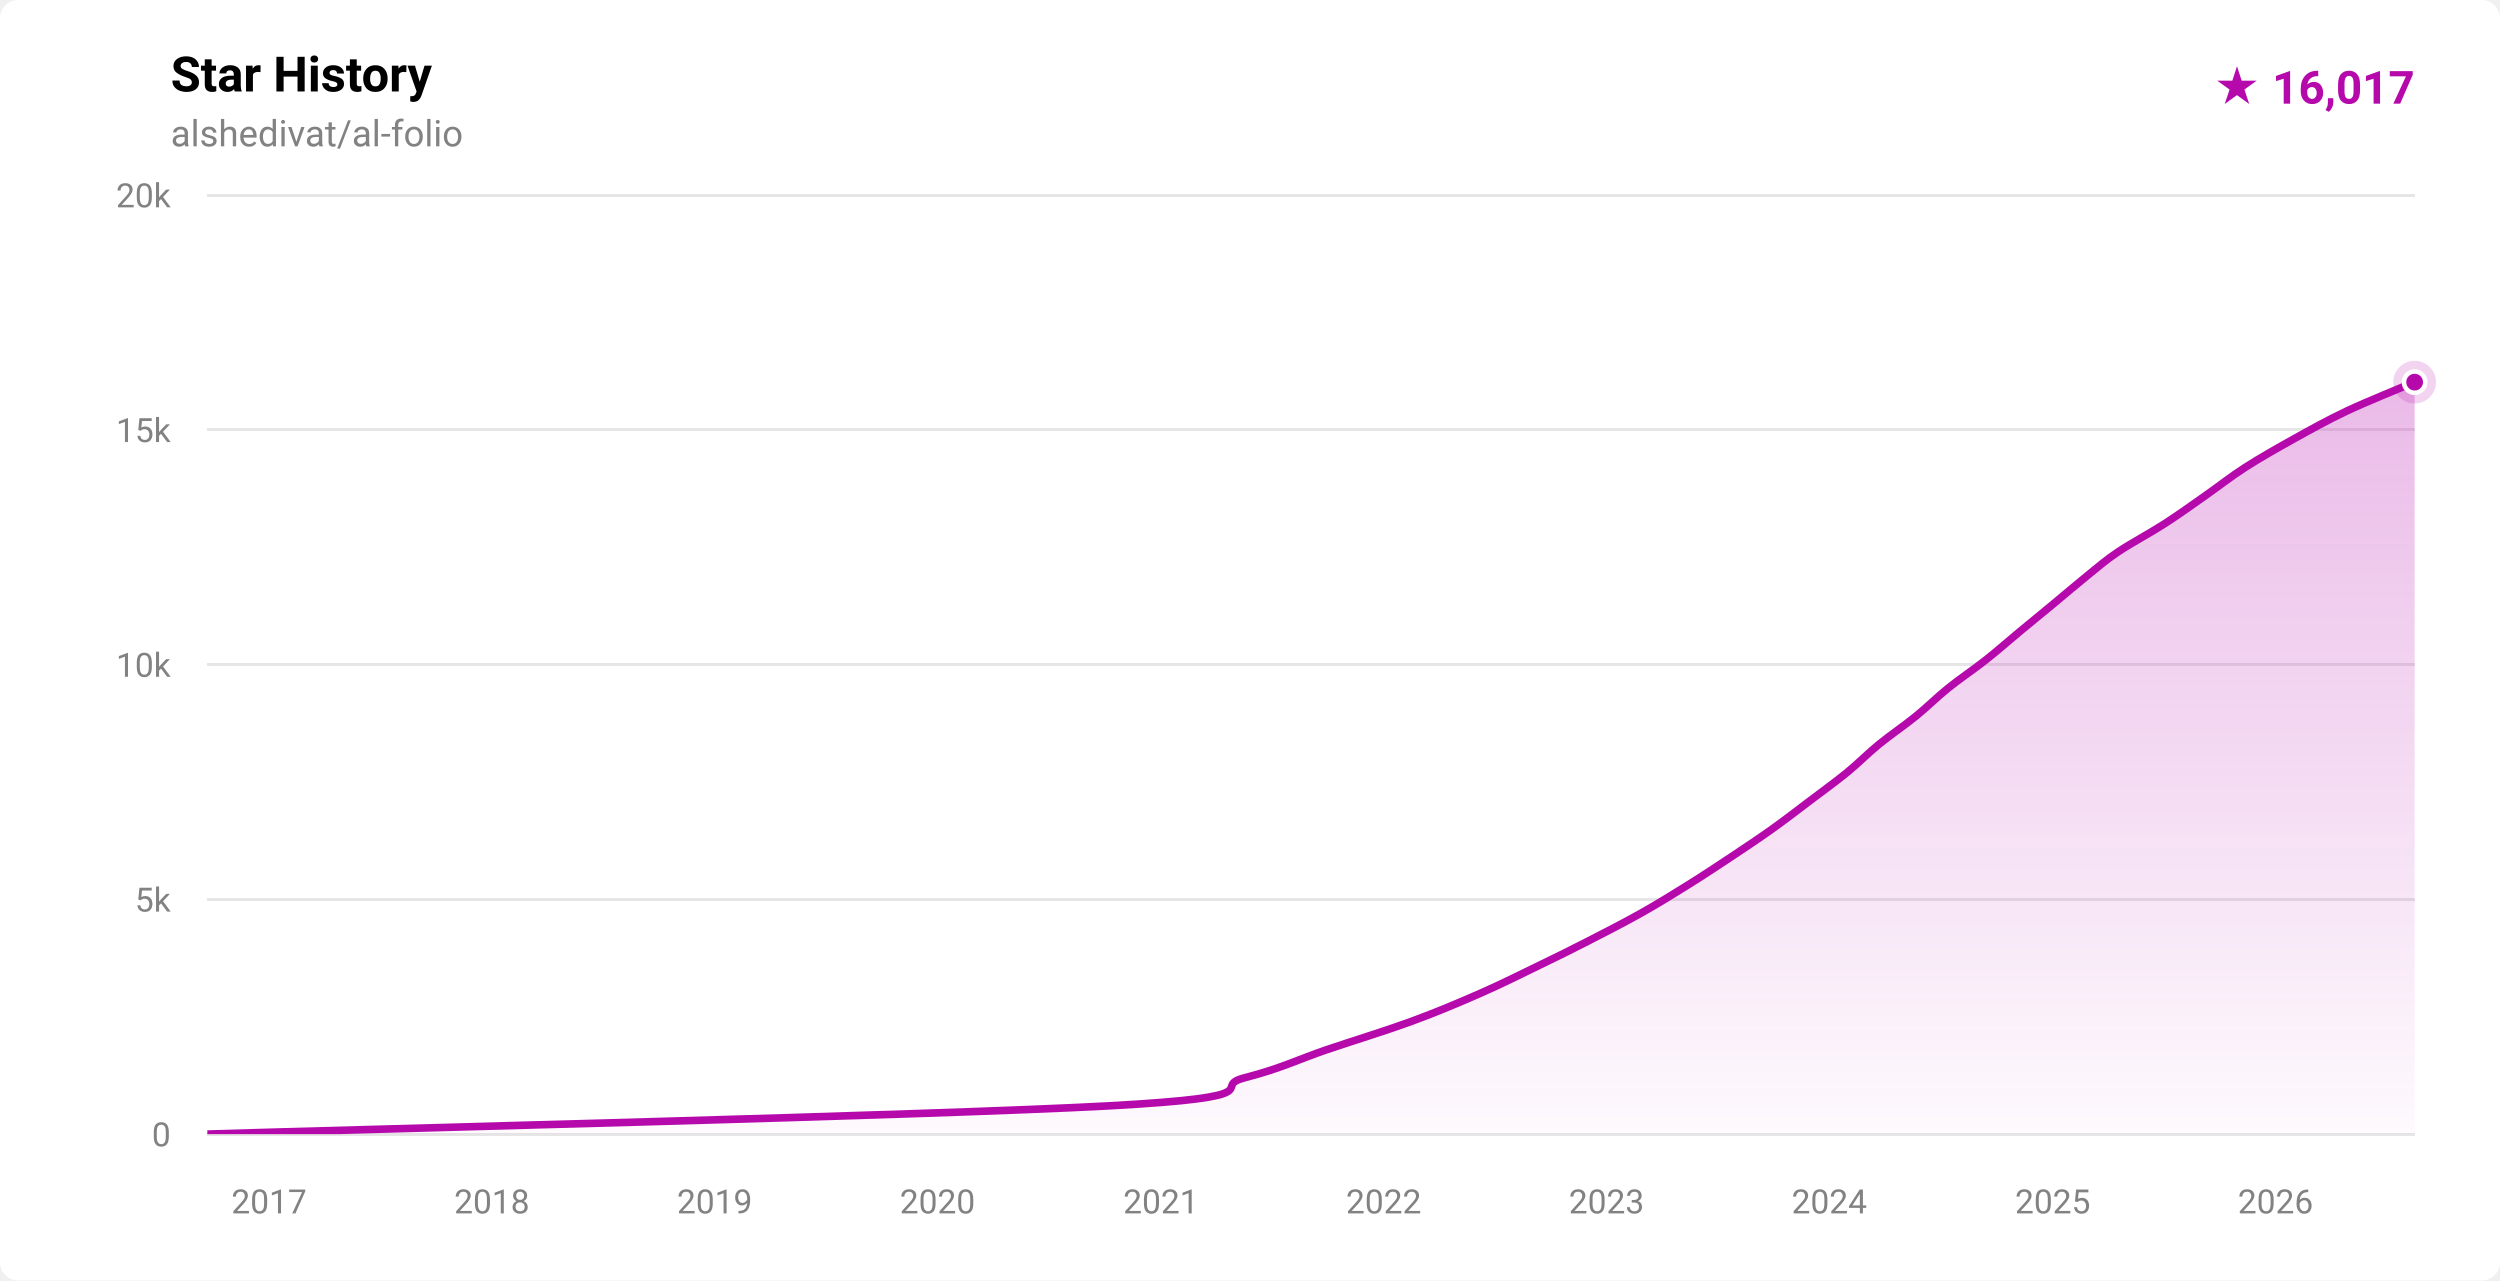
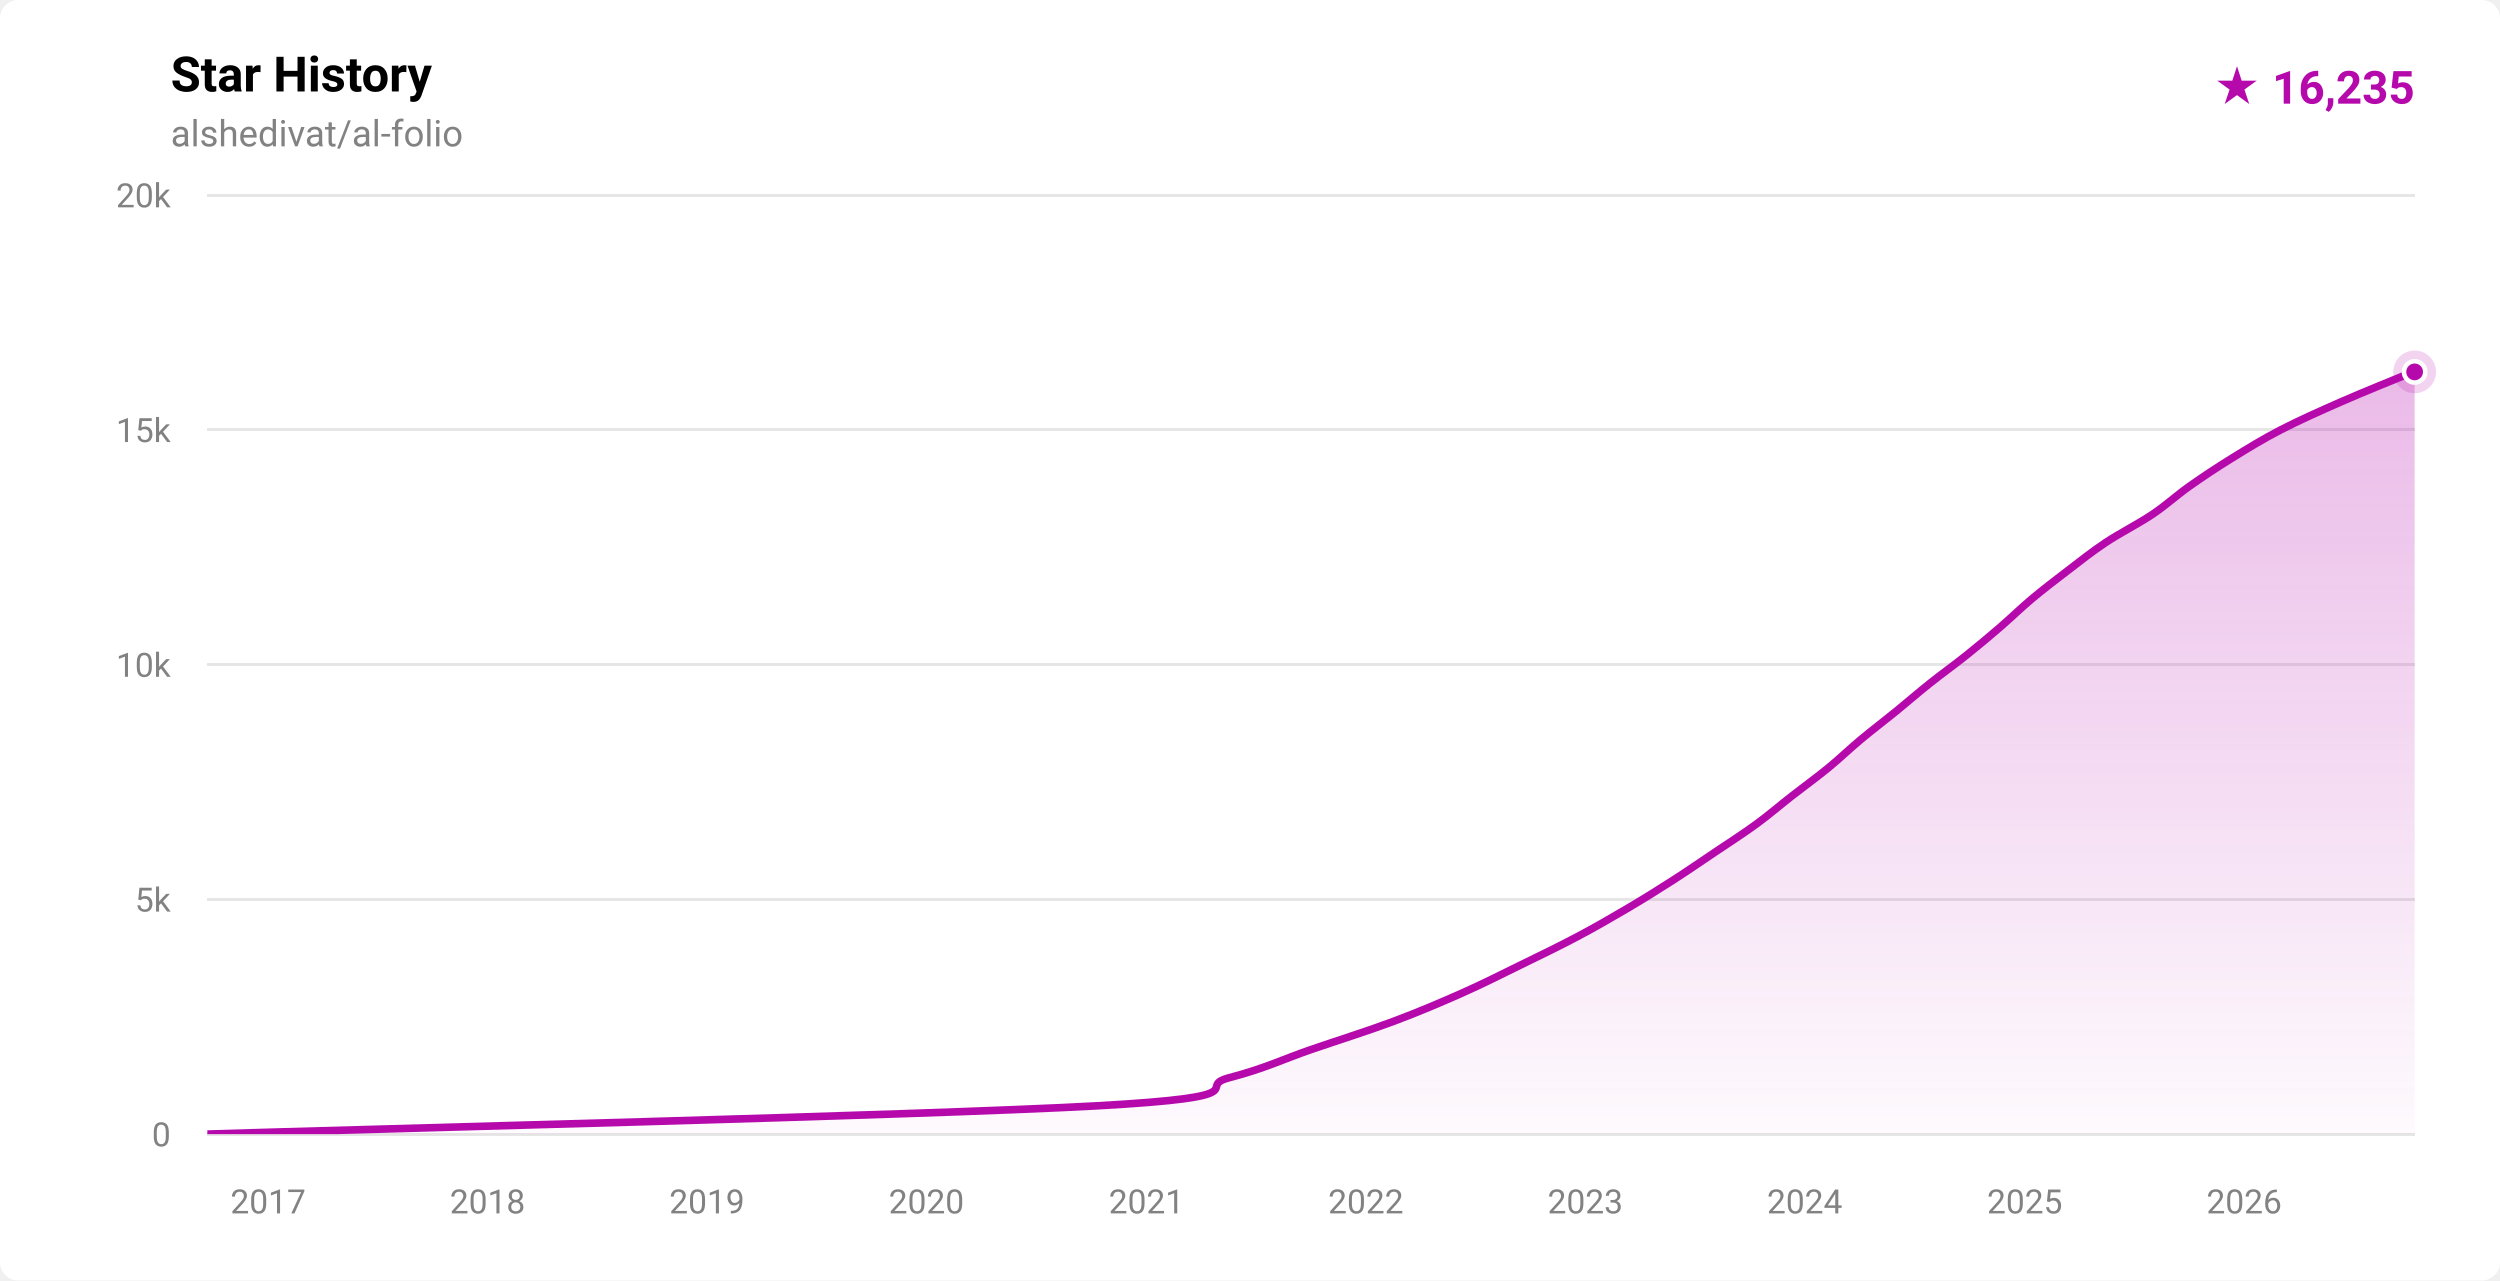
- <svg xmlns="http://www.w3.org/2000/svg" width="820" height="420" viewBox="0 0 820 420" role="img" aria-label="Star history for alshedivat/al-folio: 16017 stars">
+ <svg xmlns="http://www.w3.org/2000/svg" width="820" height="420" viewBox="0 0 820 420" role="img" aria-label="Star history for alshedivat/al-folio: 16235 stars">
  <defs>
    <linearGradient id="fill-light" x1="0" y1="0" x2="0" y2="1">
      <stop offset="0%" stop-color="rgba(181,9,172,0.28)" />
      <stop offset="100%" stop-color="rgba(181,9,172,0.02)" />
    </linearGradient>
    <clipPath id="plot-light">
      <rect x="68" y="64" width="724" height="308" />
    </clipPath>
  </defs>
  <style>
    .ttl { font: 600 16px -apple-system,BlinkMacSystemFont,'Segoe UI',Roboto,'Helvetica Neue',Arial,sans-serif; fill: #000000; }
    .sub { font: 400 12px -apple-system,BlinkMacSystemFont,'Segoe UI',Roboto,'Helvetica Neue',Arial,sans-serif; fill: #828282; }
    .ax  { font: 400 11px -apple-system,BlinkMacSystemFont,'Segoe UI',Roboto,'Helvetica Neue',Arial,sans-serif; fill: #828282; }
    .tot { font: 700 15px -apple-system,BlinkMacSystemFont,'Segoe UI',Roboto,'Helvetica Neue',Arial,sans-serif; fill: #b509ac; }
  </style>
  <rect width="820" height="420" fill="#ffffff" rx="6" />
  <text x="56" y="30" class="ttl">Star History</text>
  <text x="56" y="48" class="sub">alshedivat/al-folio</text>
-   <text x="792" y="34" text-anchor="end" class="tot">★ 16,017</text>
+   <text x="792" y="34" text-anchor="end" class="tot">★ 16,235</text>
  <g stroke="rgba(0,0,0,0.10)" stroke-width="1" shape-rendering="crispEdges">
    <line x1="68" y1="372.00" x2="792" y2="372.00" />
    <line x1="68" y1="295.00" x2="792" y2="295.00" />
    <line x1="68" y1="218.00" x2="792" y2="218.00" />
    <line x1="68" y1="141.00" x2="792" y2="141.00" />
    <line x1="68" y1="64.00" x2="792" y2="64.00" />
  </g>
  <g>
    <text x="56" y="376.00" text-anchor="end" class="ax">0</text>
    <text x="56" y="299.00" text-anchor="end" class="ax">5k</text>
    <text x="56" y="222.00" text-anchor="end" class="ax">10k</text>
    <text x="56" y="145.00" text-anchor="end" class="ax">15k</text>
    <text x="56" y="68.00" text-anchor="end" class="ax">20k</text>
  </g>
  <g>
-     <text x="88.25" y="398" text-anchor="middle" class="ax">2017</text>
-     <text x="161.33" y="398" text-anchor="middle" class="ax">2018</text>
-     <text x="234.41" y="398" text-anchor="middle" class="ax">2019</text>
-     <text x="307.49" y="398" text-anchor="middle" class="ax">2020</text>
-     <text x="380.77" y="398" text-anchor="middle" class="ax">2021</text>
-     <text x="453.85" y="398" text-anchor="middle" class="ax">2022</text>
-     <text x="526.93" y="398" text-anchor="middle" class="ax">2023</text>
-     <text x="600.01" y="398" text-anchor="middle" class="ax">2024</text>
-     <text x="673.29" y="398" text-anchor="middle" class="ax">2025</text>
-     <text x="746.37" y="398" text-anchor="middle" class="ax">2026</text>
+     <text x="87.94" y="398" text-anchor="middle" class="ax">2017</text>
+     <text x="159.91" y="398" text-anchor="middle" class="ax">2018</text>
+     <text x="231.88" y="398" text-anchor="middle" class="ax">2019</text>
+     <text x="303.86" y="398" text-anchor="middle" class="ax">2020</text>
+     <text x="376.03" y="398" text-anchor="middle" class="ax">2021</text>
+     <text x="448.00" y="398" text-anchor="middle" class="ax">2022</text>
+     <text x="519.97" y="398" text-anchor="middle" class="ax">2023</text>
+     <text x="591.94" y="398" text-anchor="middle" class="ax">2024</text>
+     <text x="664.11" y="398" text-anchor="middle" class="ax">2025</text>
+     <text x="736.08" y="398" text-anchor="middle" class="ax">2026</text>
  </g>
  <g clip-path="url(#plot-light)">
-     <path d="M 68.00,371.98 C 117.22,370.44 306.63,365.82 363.34,362.74 C 420.06,359.66 396.28,356.58 408.27,353.50 C 420.26,350.42 426.17,347.34 435.28,344.26 C 444.38,341.18 454.53,338.10 462.92,335.02 C 471.31,331.94 478.58,328.86 485.60,325.78 C 492.62,322.70 499.23,319.37 505.06,316.54 C 510.89,313.72 515.08,311.67 520.58,308.84 C 526.09,306.02 532.62,302.68 538.10,299.60 C 543.59,296.52 548.56,293.44 553.50,290.36 C 558.44,287.28 563.09,284.20 567.73,281.12 C 572.37,278.04 577.00,274.96 581.32,271.88 C 585.64,268.80 589.59,265.72 593.67,262.64 C 597.74,259.56 602.02,256.48 605.79,253.40 C 609.56,250.32 612.51,247.24 616.27,244.16 C 620.04,241.08 624.61,238.00 628.40,234.92 C 632.19,231.84 635.20,228.76 639.03,225.68 C 642.85,222.60 647.46,219.52 651.36,216.44 C 655.26,213.36 658.72,210.28 662.43,207.20 C 666.15,204.12 669.93,201.04 673.65,197.96 C 677.37,194.88 681.24,191.55 684.75,188.72 C 688.26,185.90 690.51,183.85 694.72,181.02 C 698.93,178.20 705.21,174.86 709.99,171.78 C 714.77,168.70 719.00,165.62 723.40,162.54 C 727.81,159.46 731.64,156.38 736.44,153.30 C 741.24,150.22 746.66,147.14 752.20,144.06 C 757.75,140.98 763.21,137.90 769.73,134.82 C 776.25,131.74 787.62,127.17 791.34,125.58 C 795.05,124.00 791.89,125.38 792.00,125.34 L 792.00,372.00 L 68.00,372.00 Z" fill="url(#fill-light)" />
-     <path d="M 68.00,371.98 C 117.22,370.44 306.63,365.82 363.34,362.74 C 420.06,359.66 396.28,356.58 408.27,353.50 C 420.26,350.42 426.17,347.34 435.28,344.26 C 444.38,341.18 454.53,338.10 462.92,335.02 C 471.31,331.94 478.58,328.86 485.60,325.78 C 492.62,322.70 499.23,319.37 505.06,316.54 C 510.89,313.72 515.08,311.67 520.58,308.84 C 526.09,306.02 532.62,302.68 538.10,299.60 C 543.59,296.52 548.56,293.44 553.50,290.36 C 558.44,287.28 563.09,284.20 567.73,281.12 C 572.37,278.04 577.00,274.96 581.32,271.88 C 585.64,268.80 589.59,265.72 593.67,262.64 C 597.74,259.56 602.02,256.48 605.79,253.40 C 609.56,250.32 612.51,247.24 616.27,244.16 C 620.04,241.08 624.61,238.00 628.40,234.92 C 632.19,231.84 635.20,228.76 639.03,225.68 C 642.85,222.60 647.46,219.52 651.36,216.44 C 655.26,213.36 658.72,210.28 662.43,207.20 C 666.15,204.12 669.93,201.04 673.65,197.96 C 677.37,194.88 681.24,191.55 684.75,188.72 C 688.26,185.90 690.51,183.85 694.72,181.02 C 698.93,178.20 705.21,174.86 709.99,171.78 C 714.77,168.70 719.00,165.62 723.40,162.54 C 727.81,159.46 731.64,156.38 736.44,153.30 C 741.24,150.22 746.66,147.14 752.20,144.06 C 757.75,140.98 763.21,137.90 769.73,134.82 C 776.25,131.74 787.62,127.17 791.34,125.58 C 795.05,124.00 791.89,125.38 792.00,125.34" fill="none" stroke="#b509ac" stroke-width="2.5" stroke-linecap="round" stroke-linejoin="round" />
+     <path d="M 68.00,371.98 C 116.55,370.44 303.43,365.82 359.30,362.74 C 415.16,359.66 391.39,356.58 403.17,353.50 C 414.96,350.42 421.04,347.34 430.01,344.26 C 438.99,341.18 448.79,338.10 457.02,335.02 C 465.26,331.94 472.48,328.86 479.43,325.78 C 486.38,322.70 492.42,319.62 498.72,316.54 C 505.02,313.46 511.41,310.38 517.22,307.30 C 523.04,304.22 528.38,301.14 533.61,298.06 C 538.84,294.98 543.78,291.90 548.58,288.82 C 553.38,285.74 557.85,282.66 562.42,279.58 C 566.99,276.50 571.81,273.42 576.02,270.34 C 580.24,267.26 583.77,264.18 587.72,261.10 C 591.66,258.02 595.92,254.94 599.68,251.86 C 603.44,248.78 606.59,245.70 610.28,242.62 C 613.97,239.54 618.03,236.46 621.82,233.38 C 625.60,230.30 629.12,227.22 632.99,224.14 C 636.85,221.06 641.16,217.98 645.01,214.90 C 648.87,211.82 652.53,208.74 656.11,205.66 C 659.68,202.58 662.78,199.50 666.46,196.42 C 670.14,193.34 674.15,190.26 678.19,187.18 C 682.23,184.10 686.04,181.02 690.68,177.94 C 695.32,174.86 701.42,171.78 706.01,168.70 C 710.59,165.62 713.82,162.54 718.18,159.46 C 722.54,156.38 727.18,153.30 732.17,150.22 C 737.16,147.14 742.13,144.06 748.10,140.98 C 754.07,137.90 760.97,134.82 768.00,131.74 C 775.02,128.66 786.24,124.13 790.25,122.50 C 794.25,120.88 791.71,122.07 792.00,121.98 L 792.00,372.00 L 68.00,372.00 Z" fill="url(#fill-light)" />
+     <path d="M 68.00,371.98 C 116.55,370.44 303.43,365.82 359.30,362.74 C 415.16,359.66 391.39,356.58 403.17,353.50 C 414.96,350.42 421.04,347.34 430.01,344.26 C 438.99,341.18 448.79,338.10 457.02,335.02 C 465.26,331.94 472.48,328.86 479.43,325.78 C 486.38,322.70 492.42,319.62 498.72,316.54 C 505.02,313.46 511.41,310.38 517.22,307.30 C 523.04,304.22 528.38,301.14 533.61,298.06 C 538.84,294.98 543.78,291.90 548.58,288.82 C 553.38,285.74 557.85,282.66 562.42,279.58 C 566.99,276.50 571.81,273.42 576.02,270.34 C 580.24,267.26 583.77,264.18 587.72,261.10 C 591.66,258.02 595.92,254.94 599.68,251.86 C 603.44,248.78 606.59,245.70 610.28,242.62 C 613.97,239.54 618.03,236.46 621.82,233.38 C 625.60,230.30 629.12,227.22 632.99,224.14 C 636.85,221.06 641.16,217.98 645.01,214.90 C 648.87,211.82 652.53,208.74 656.11,205.66 C 659.68,202.58 662.78,199.50 666.46,196.42 C 670.14,193.34 674.15,190.26 678.19,187.18 C 682.23,184.10 686.04,181.02 690.68,177.94 C 695.32,174.86 701.42,171.78 706.01,168.70 C 710.59,165.62 713.82,162.54 718.18,159.46 C 722.54,156.38 727.18,153.30 732.17,150.22 C 737.16,147.14 742.13,144.06 748.10,140.98 C 754.07,137.90 760.97,134.82 768.00,131.74 C 775.02,128.66 786.24,124.13 790.25,122.50 C 794.25,120.88 791.71,122.07 792.00,121.98" fill="none" stroke="#b509ac" stroke-width="2.5" stroke-linecap="round" stroke-linejoin="round" />
  </g>
-   <circle cx="792.00" cy="125.34" r="7" fill="#b509ac" opacity="0.18" />
-   <circle cx="792.00" cy="125.34" r="3.5" fill="#b509ac" stroke="#ffffff" stroke-width="1.5" />
+   <circle cx="792.00" cy="121.98" r="7" fill="#b509ac" opacity="0.18" />
+   <circle cx="792.00" cy="121.98" r="3.5" fill="#b509ac" stroke="#ffffff" stroke-width="1.5" />
</svg>
